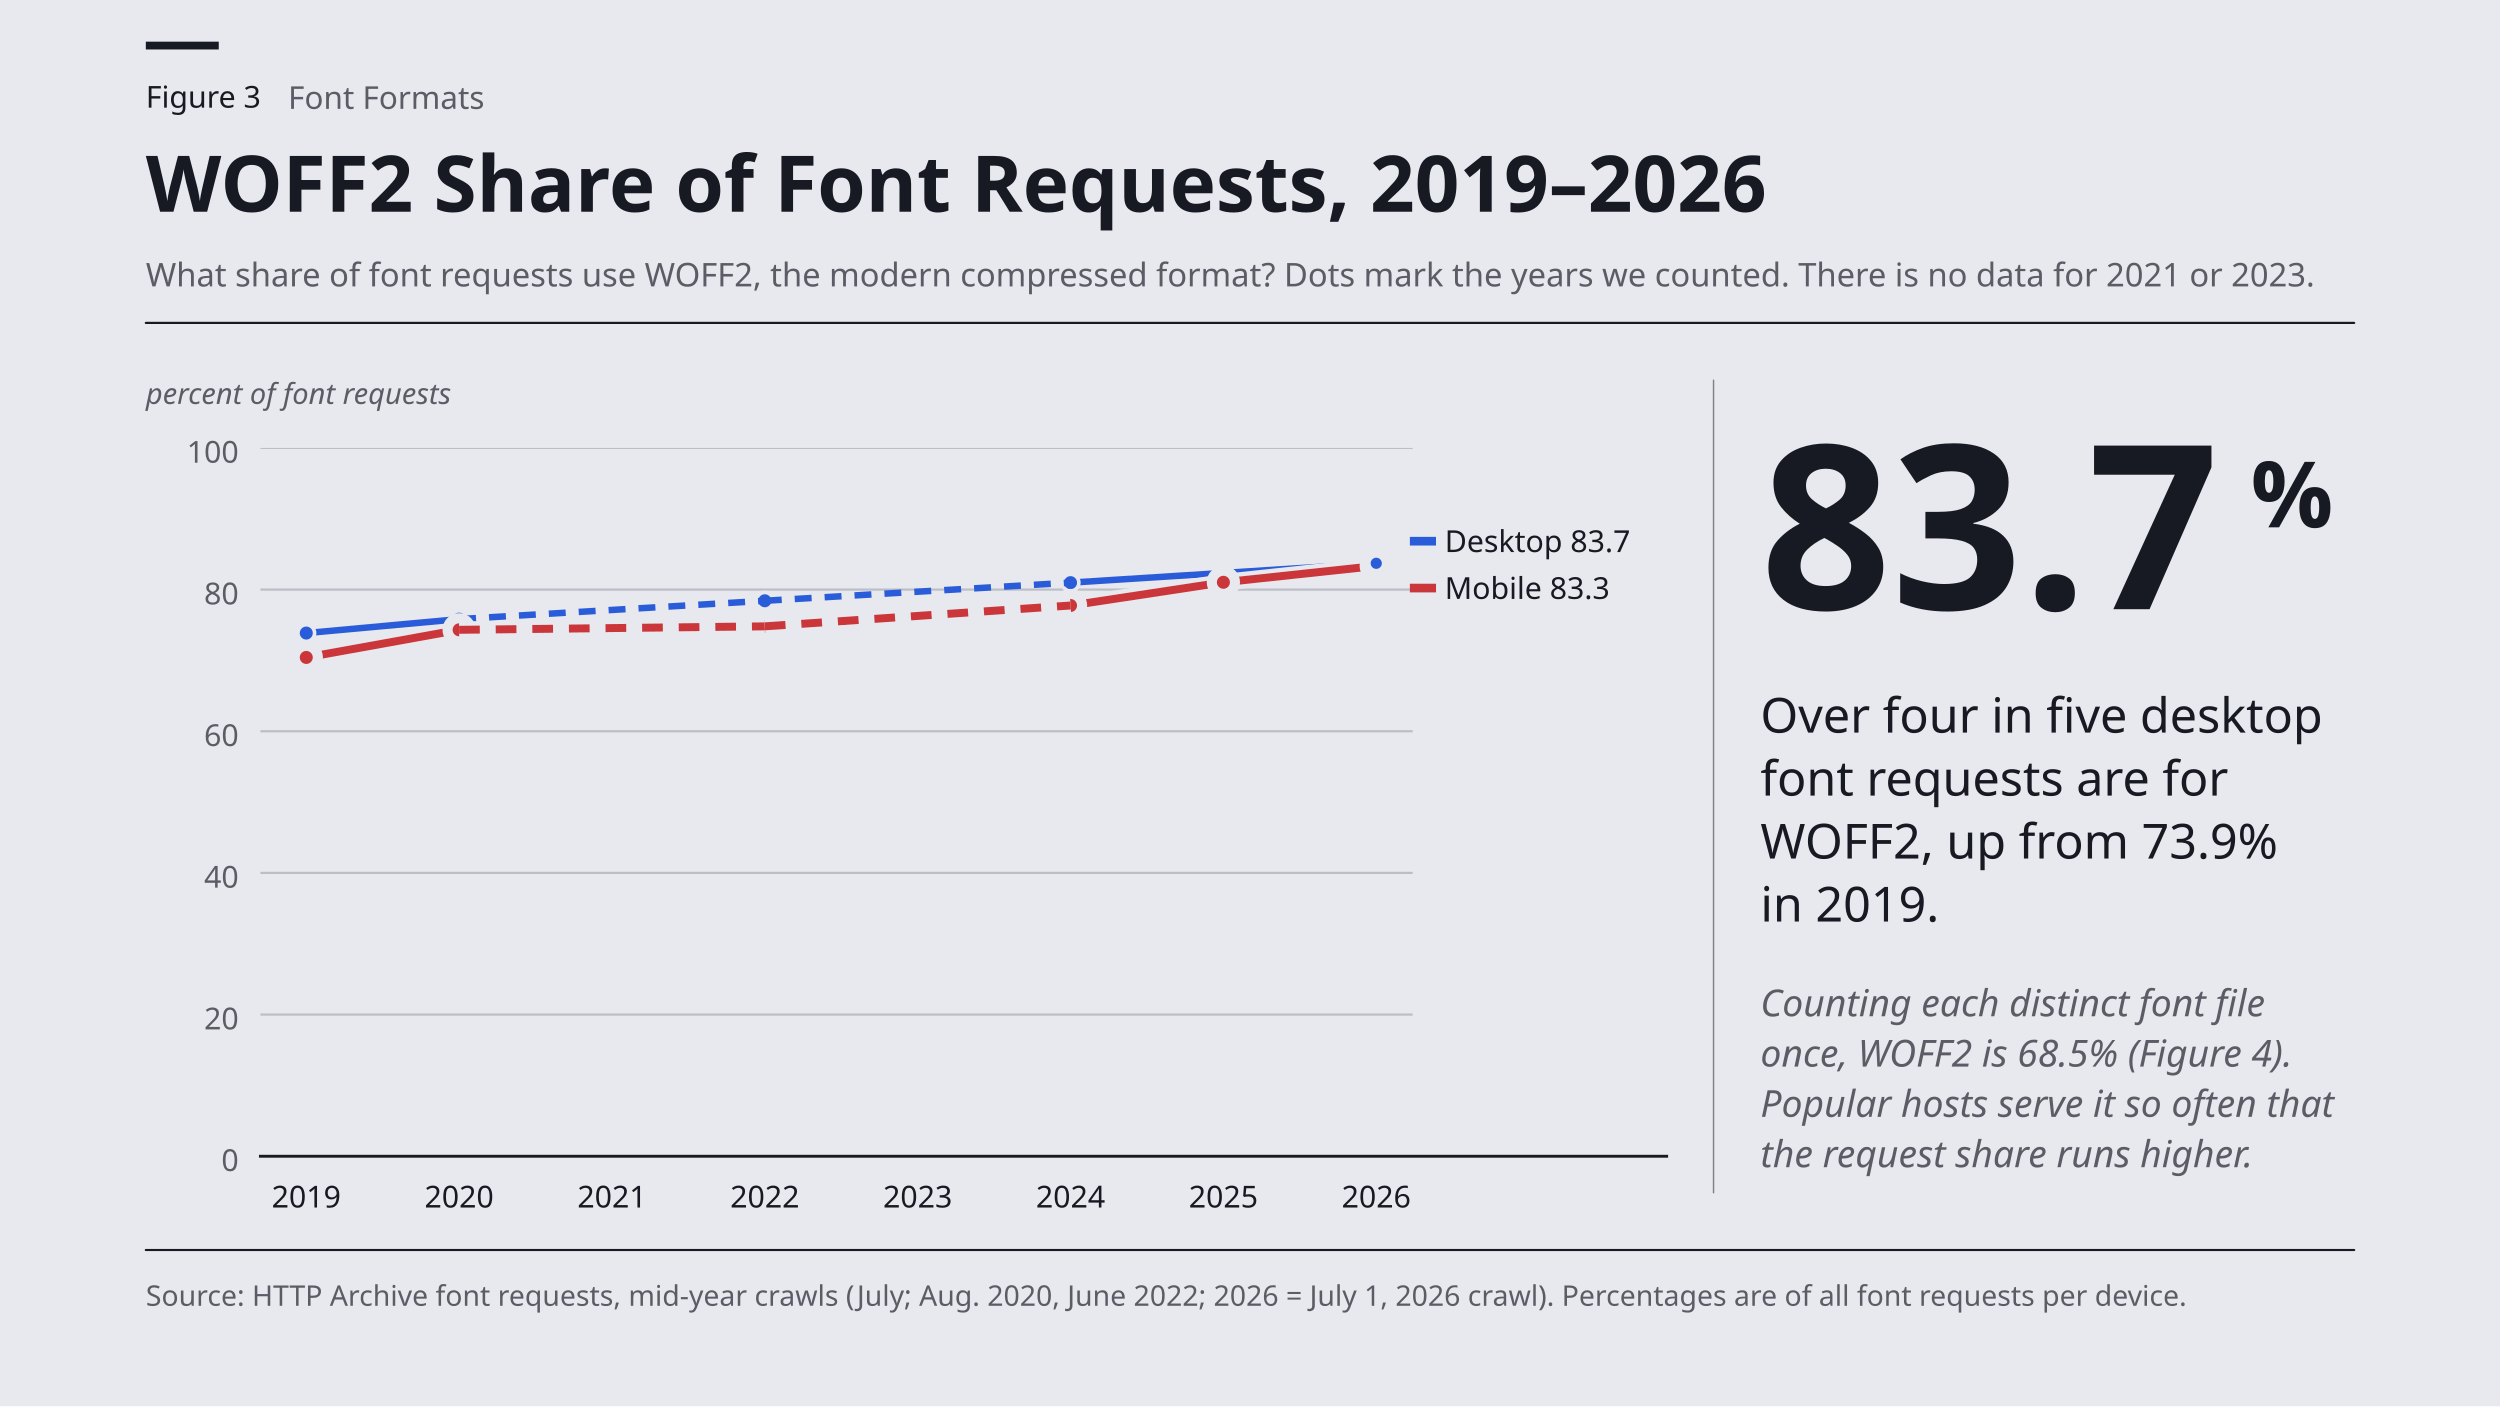
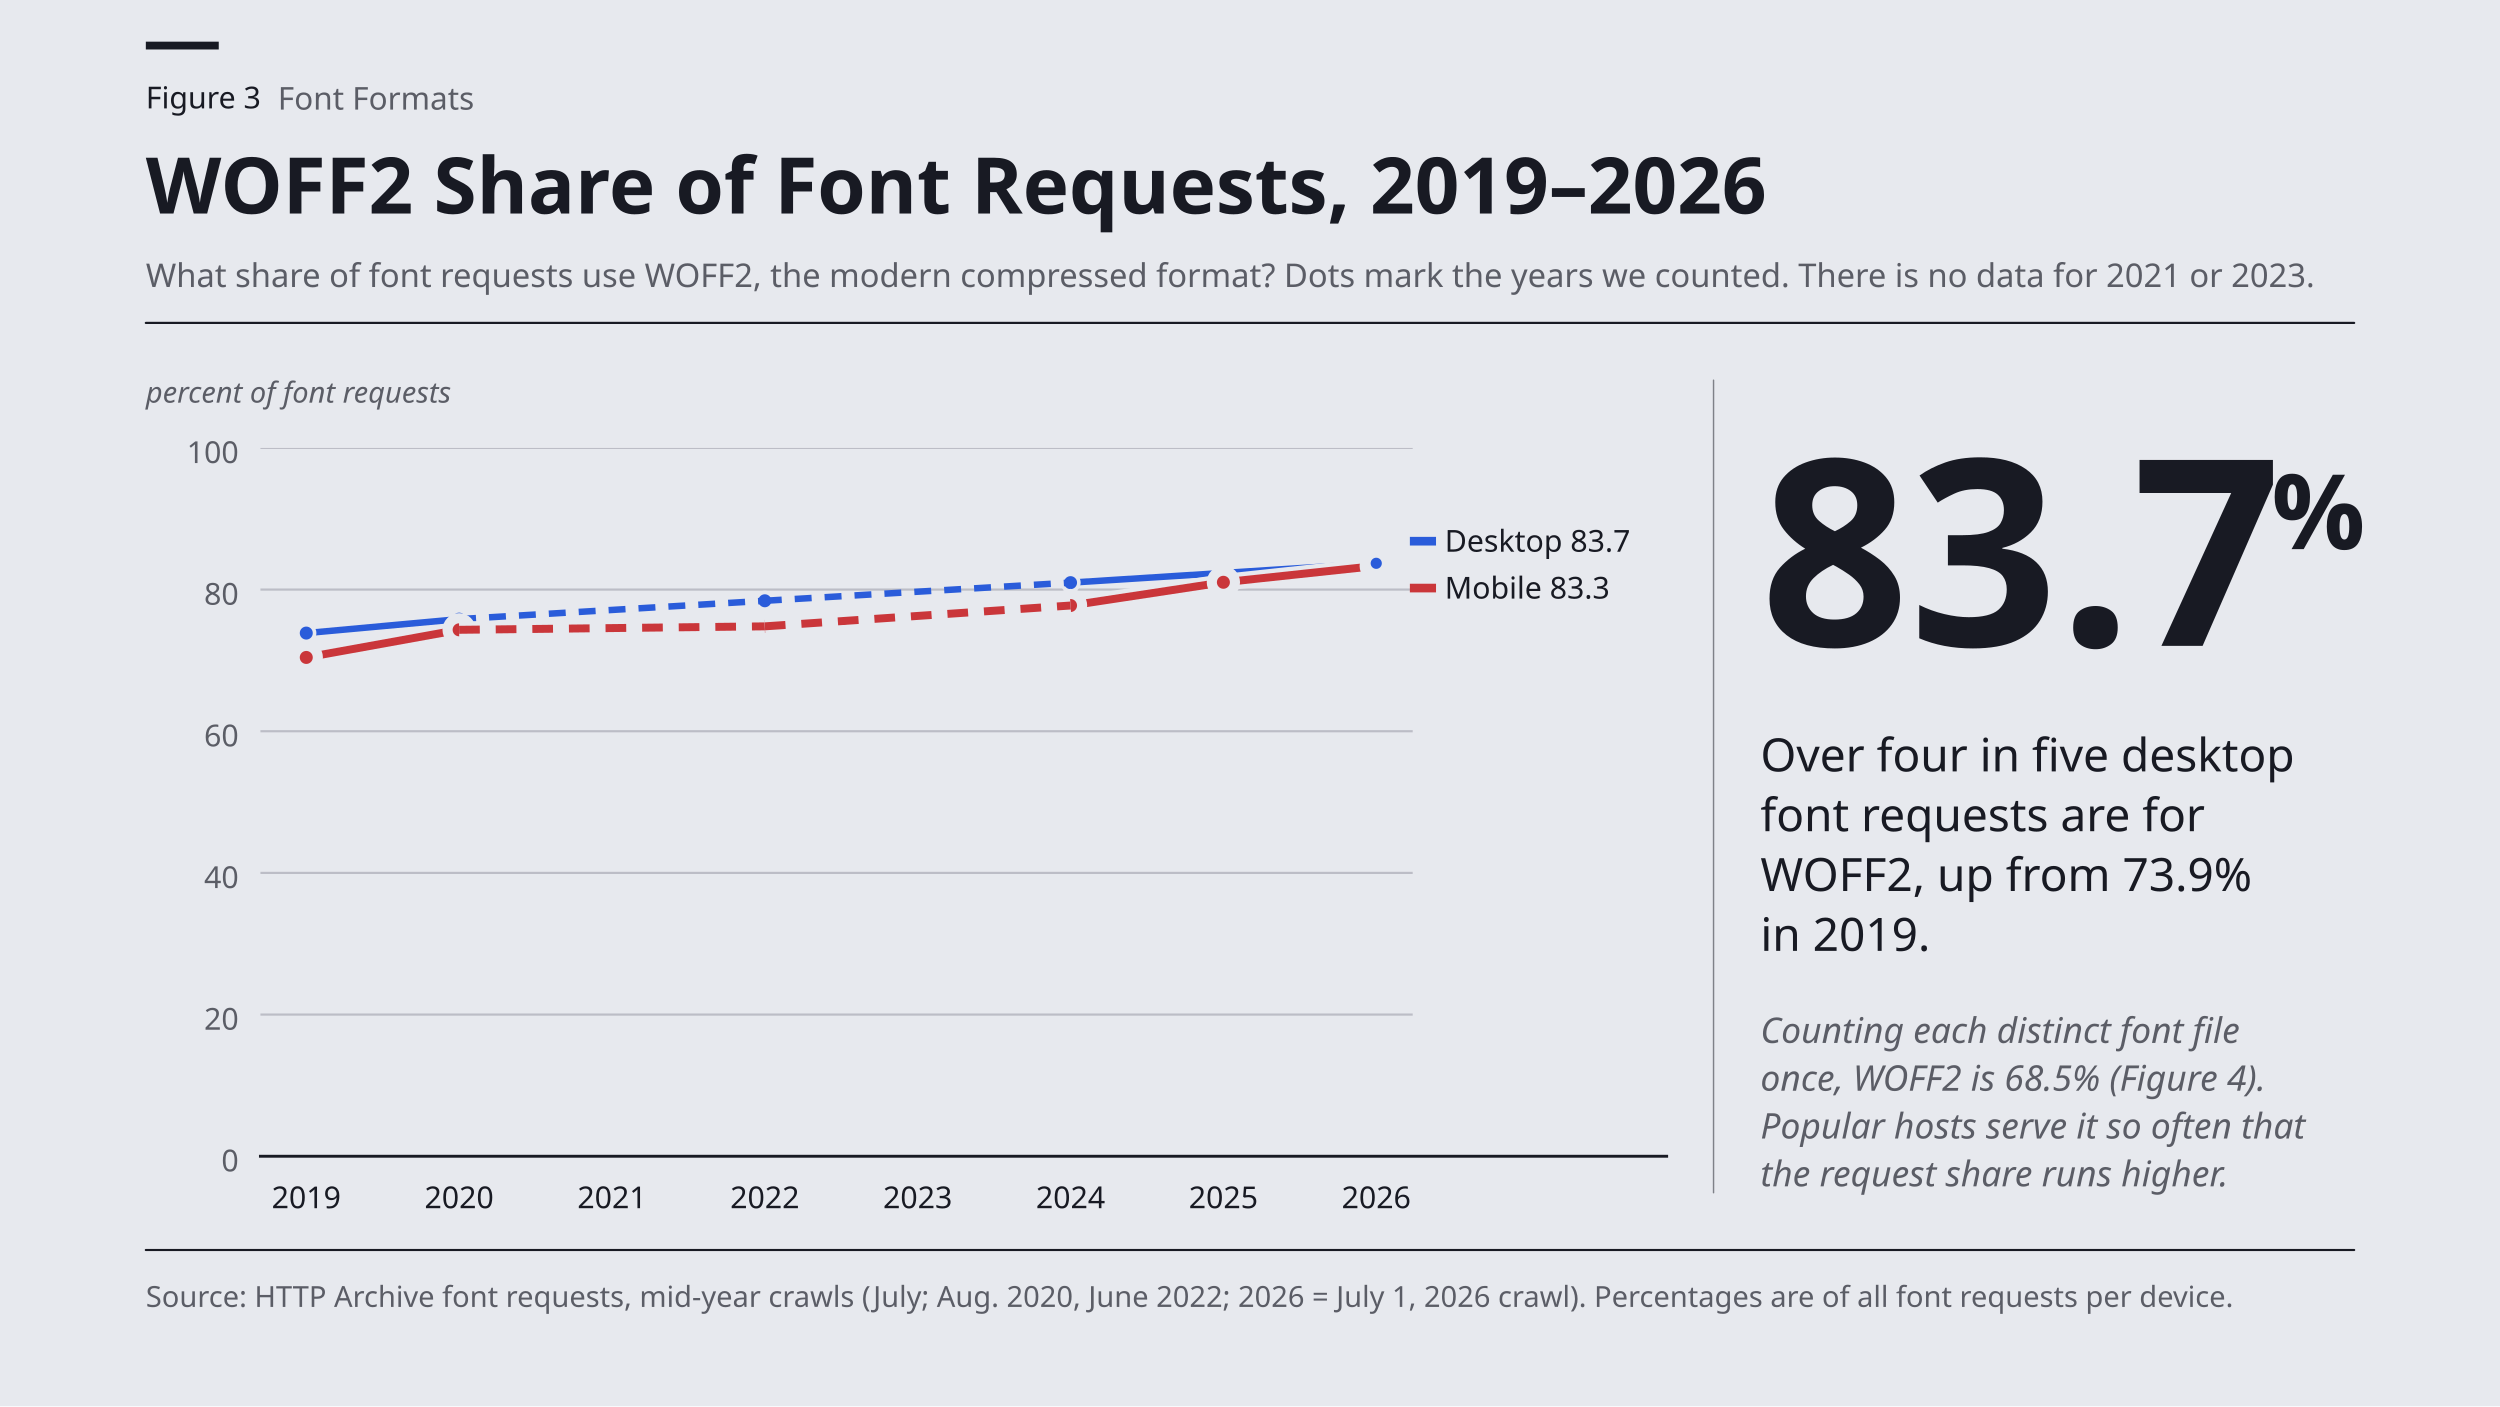
<svg xmlns="http://www.w3.org/2000/svg" xmlns:xlink="http://www.w3.org/1999/xlink" width="691.2pt" height="388.8pt" viewBox="0 0 691.2 388.8" version="1.1" data-denominator="requests">
  <defs>
    <style type="text/css">*{stroke-linejoin: round; stroke-linecap: butt}</style>
  </defs>
  <g id="figure_1">
    <g id="patch_1">
      <path d="M 0 388.8  L 691.2 388.8  L 691.2 0  L 0 0  z " style="fill: #e7e9ee" />
    </g>
    <g id="axes_1">
      <g id="patch_2">
        <path d="M 72 319.68  L 460.8 319.68  L 460.8 123.84  L 72 123.84  z " style="fill: #e7e9ee" />
      </g>
      <g id="LineCollection_1">
-         <path d="M 72 319.68  L 390.584 319.68  " clip-path="url(#p65bcbecdce)" style="fill: none; stroke: #bcbdc6; stroke-width: 0.6" />
+         <path d="M 72 319.68  L 390.584 319.68  " clip-path="url(#pa82cbc6a4c)" style="fill: none; stroke: #bcbdc6; stroke-width: 0.6" />
      </g>
      <g id="LineCollection_2">
-         <path d="M 72 280.512  L 390.584 280.512  " clip-path="url(#p65bcbecdce)" style="fill: none; stroke: #bcbdc6; stroke-width: 0.6" />
+         <path d="M 72 280.512  L 390.584 280.512  " clip-path="url(#pa82cbc6a4c)" style="fill: none; stroke: #bcbdc6; stroke-width: 0.6" />
      </g>
      <g id="LineCollection_3">
-         <path d="M 72 241.344  L 390.584 241.344  " clip-path="url(#p65bcbecdce)" style="fill: none; stroke: #bcbdc6; stroke-width: 0.6" />
+         <path d="M 72 241.344  L 390.584 241.344  " clip-path="url(#pa82cbc6a4c)" style="fill: none; stroke: #bcbdc6; stroke-width: 0.6" />
      </g>
      <g id="LineCollection_4">
-         <path d="M 72 202.176  L 390.584 202.176  " clip-path="url(#p65bcbecdce)" style="fill: none; stroke: #bcbdc6; stroke-width: 0.6" />
+         <path d="M 72 202.176  L 390.584 202.176  " clip-path="url(#pa82cbc6a4c)" style="fill: none; stroke: #bcbdc6; stroke-width: 0.6" />
      </g>
      <g id="LineCollection_5">
-         <path d="M 72 163.008  L 390.584 163.008  " clip-path="url(#p65bcbecdce)" style="fill: none; stroke: #bcbdc6; stroke-width: 0.6" />
+         <path d="M 72 163.008  L 390.584 163.008  " clip-path="url(#pa82cbc6a4c)" style="fill: none; stroke: #bcbdc6; stroke-width: 0.6" />
      </g>
      <g id="LineCollection_6">
-         <path d="M 72 123.84  L 390.584 123.84  " clip-path="url(#p65bcbecdce)" style="fill: none; stroke: #bcbdc6; stroke-width: 0.6" />
+         <path d="M 72 123.84  L 390.584 123.84  " clip-path="url(#pa82cbc6a4c)" style="fill: none; stroke: #bcbdc6; stroke-width: 0.6" />
      </g>
      <g id="matplotlib.axis_1">
        <g id="xtick_1">
          <g id="line2d_1" />
          <g id="text_1">
-             <text style="font-size: 8.37px; font-family: 'Schibsted Grotesk'; text-anchor: middle; fill: #181a23" x="84.678" y="333.854" transform="rotate(-0 84.67826 333.8538)">2019</text>
+             <text style="font-size: 8.37px; font-family: 'Hanken Grotesk'; text-anchor: middle; fill: #181a23" x="84.678" y="334.05" transform="rotate(-0 84.67826 334.05)">2019</text>
          </g>
        </g>
        <g id="xtick_2">
          <g id="line2d_2" />
          <g id="text_2">
-             <text style="font-size: 8.37px; font-family: 'Schibsted Grotesk'; text-anchor: middle; fill: #181a23" x="126.939" y="333.854" transform="rotate(-0 126.9391 333.8538)">2020</text>
+             <text style="font-size: 8.37px; font-family: 'Hanken Grotesk'; text-anchor: middle; fill: #181a23" x="126.939" y="334.05" transform="rotate(-0 126.9391 334.05)">2020</text>
          </g>
        </g>
        <g id="xtick_3">
          <g id="line2d_3" />
          <g id="text_3">
-             <text style="font-size: 8.37px; font-family: 'Schibsted Grotesk'; text-anchor: middle; fill: #181a23" x="169.2" y="333.854" transform="rotate(-0 169.2 333.8538)">2021</text>
+             <text style="font-size: 8.37px; font-family: 'Hanken Grotesk'; text-anchor: middle; fill: #181a23" x="169.2" y="334.05" transform="rotate(-0 169.2 334.05)">2021</text>
          </g>
        </g>
        <g id="xtick_4">
          <g id="line2d_4" />
          <g id="text_4">
-             <text style="font-size: 8.37px; font-family: 'Schibsted Grotesk'; text-anchor: middle; fill: #181a23" x="211.461" y="333.854" transform="rotate(-0 211.4609 333.8538)">2022</text>
+             <text style="font-size: 8.37px; font-family: 'Hanken Grotesk'; text-anchor: middle; fill: #181a23" x="211.461" y="334.05" transform="rotate(-0 211.4609 334.05)">2022</text>
          </g>
        </g>
        <g id="xtick_5">
          <g id="line2d_5" />
          <g id="text_5">
-             <text style="font-size: 8.37px; font-family: 'Schibsted Grotesk'; text-anchor: middle; fill: #181a23" x="253.722" y="333.854" transform="rotate(-0 253.7217 333.8538)">2023</text>
+             <text style="font-size: 8.37px; font-family: 'Hanken Grotesk'; text-anchor: middle; fill: #181a23" x="253.722" y="334.05" transform="rotate(-0 253.7217 334.05)">2023</text>
          </g>
        </g>
        <g id="xtick_6">
          <g id="line2d_6" />
          <g id="text_6">
-             <text style="font-size: 8.37px; font-family: 'Schibsted Grotesk'; text-anchor: middle; fill: #181a23" x="295.983" y="333.854" transform="rotate(-0 295.9826 333.8538)">2024</text>
+             <text style="font-size: 8.37px; font-family: 'Hanken Grotesk'; text-anchor: middle; fill: #181a23" x="295.983" y="334.05" transform="rotate(-0 295.9826 334.05)">2024</text>
          </g>
        </g>
        <g id="xtick_7">
          <g id="line2d_7" />
          <g id="text_7">
-             <text style="font-size: 8.37px; font-family: 'Schibsted Grotesk'; text-anchor: middle; fill: #181a23" x="338.243" y="333.854" transform="rotate(-0 338.2435 333.8538)">2025</text>
+             <text style="font-size: 8.37px; font-family: 'Hanken Grotesk'; text-anchor: middle; fill: #181a23" x="338.243" y="334.05" transform="rotate(-0 338.2435 334.05)">2025</text>
          </g>
        </g>
        <g id="xtick_8">
          <g id="line2d_8" />
          <g id="text_8">
-             <text style="font-size: 8.37px; font-family: 'Schibsted Grotesk'; text-anchor: middle; fill: #181a23" x="380.504" y="333.854" transform="rotate(-0 380.5043 333.8538)">2026</text>
+             <text style="font-size: 8.37px; font-family: 'Hanken Grotesk'; text-anchor: middle; fill: #181a23" x="380.504" y="334.05" transform="rotate(-0 380.5043 334.05)">2026</text>
          </g>
        </g>
      </g>
      <g id="matplotlib.axis_2">
        <g id="ytick_1">
          <g id="line2d_9" />
          <g id="text_9">
-             <text style="font-size: 8.37px; font-family: 'Schibsted Grotesk'; text-anchor: end; fill: #5b5d66" x="66" y="323.767" transform="rotate(-0 66 323.7669)">0</text>
+             <text style="font-size: 8.37px; font-family: 'Hanken Grotesk'; text-anchor: end; fill: #5b5d66" x="66" y="323.865" transform="rotate(-0 66 323.865)">0</text>
          </g>
        </g>
        <g id="ytick_2">
          <g id="line2d_10" />
          <g id="text_10">
-             <text style="font-size: 8.37px; font-family: 'Schibsted Grotesk'; text-anchor: end; fill: #5b5d66" x="66" y="284.599" transform="rotate(-0 66 284.5989)">20</text>
+             <text style="font-size: 8.37px; font-family: 'Hanken Grotesk'; text-anchor: end; fill: #5b5d66" x="66" y="284.697" transform="rotate(-0 66 284.697)">20</text>
          </g>
        </g>
        <g id="ytick_3">
          <g id="line2d_11" />
          <g id="text_11">
-             <text style="font-size: 8.37px; font-family: 'Schibsted Grotesk'; text-anchor: end; fill: #5b5d66" x="66" y="245.431" transform="rotate(-0 66 245.4309)">40</text>
+             <text style="font-size: 8.37px; font-family: 'Hanken Grotesk'; text-anchor: end; fill: #5b5d66" x="66" y="245.529" transform="rotate(-0 66 245.529)">40</text>
          </g>
        </g>
        <g id="ytick_4">
          <g id="line2d_12" />
          <g id="text_12">
-             <text style="font-size: 8.37px; font-family: 'Schibsted Grotesk'; text-anchor: end; fill: #5b5d66" x="66" y="206.263" transform="rotate(-0 66 206.2629)">60</text>
+             <text style="font-size: 8.37px; font-family: 'Hanken Grotesk'; text-anchor: end; fill: #5b5d66" x="66" y="206.361" transform="rotate(-0 66 206.361)">60</text>
          </g>
        </g>
        <g id="ytick_5">
          <g id="line2d_13" />
          <g id="text_13">
-             <text style="font-size: 8.37px; font-family: 'Schibsted Grotesk'; text-anchor: end; fill: #5b5d66" x="66" y="167.095" transform="rotate(-0 66 167.0949)">80</text>
+             <text style="font-size: 8.37px; font-family: 'Hanken Grotesk'; text-anchor: end; fill: #5b5d66" x="66" y="167.193" transform="rotate(-0 66 167.193)">80</text>
          </g>
        </g>
        <g id="ytick_6">
          <g id="line2d_14" />
          <g id="text_14">
-             <text style="font-size: 8.37px; font-family: 'Schibsted Grotesk'; text-anchor: end; fill: #5b5d66" x="66" y="127.927" transform="rotate(-0 66 127.9269)">100</text>
+             <text style="font-size: 8.37px; font-family: 'Hanken Grotesk'; text-anchor: end; fill: #5b5d66" x="66" y="128.025" transform="rotate(-0 66 128.025)">100</text>
          </g>
        </g>
      </g>
      <g id="patch_3">
        <path d="M 72 319.68  L 460.8 319.68  " style="fill: none; stroke: #181a23; stroke-width: 0.8; stroke-linejoin: miter; stroke-linecap: square" />
      </g>
      <g id="line2d_15">
-         <path d="M 84.678 175.033  L 126.939 171.175  " clip-path="url(#p65bcbecdce)" style="fill: none; stroke: #2a5cda; stroke-width: 1.8; stroke-linecap: round" />
+         <path d="M 84.678 175.033  L 126.939 171.175  " clip-path="url(#pa82cbc6a4c)" style="fill: none; stroke: #2a5cda; stroke-width: 1.8; stroke-linecap: round" />
        <defs>
-           <path id="m5ae9bc2aeb" d="M 0 2.3  C 0.61 2.3 1.195 2.058 1.626 1.626  C 2.058 1.195 2.3 0.61 2.3 0  C 2.3 -0.61 2.058 -1.195 1.626 -1.626  C 1.195 -2.058 0.61 -2.3 0 -2.3  C -0.61 -2.3 -1.195 -2.058 -1.626 -1.626  C -2.058 -1.195 -2.3 -0.61 -2.3 0  C -2.3 0.61 -2.058 1.195 -1.626 1.626  C -1.195 2.058 -0.61 2.3 0 2.3  z " style="stroke: #e7e9ee" />
+           <path id="mc2238ecdfd" d="M 0 2.3  C 0.61 2.3 1.195 2.058 1.626 1.626  C 2.058 1.195 2.3 0.61 2.3 0  C 2.3 -0.61 2.058 -1.195 1.626 -1.626  C 1.195 -2.058 0.61 -2.3 0 -2.3  C -0.61 -2.3 -1.195 -2.058 -1.626 -1.626  C -2.058 -1.195 -2.3 -0.61 -2.3 0  C -2.3 0.61 -2.058 1.195 -1.626 1.626  C -1.195 2.058 -0.61 2.3 0 2.3  z " style="stroke: #e7e9ee" />
        </defs>
-         <g clip-path="url(#p65bcbecdce)">
-           <use xlink:href="#m5ae9bc2aeb" x="84.678" y="175.033" style="fill: #2a5cda; stroke: #e7e9ee" />
-           <use xlink:href="#m5ae9bc2aeb" x="126.939" y="171.175" style="fill: #2a5cda; stroke: #e7e9ee" />
+         <g clip-path="url(#pa82cbc6a4c)">
+           <use xlink:href="#mc2238ecdfd" x="84.678" y="175.033" style="fill: #2a5cda; stroke: #e7e9ee" />
+           <use xlink:href="#mc2238ecdfd" x="126.939" y="171.175" style="fill: #2a5cda; stroke: #e7e9ee" />
        </g>
      </g>
      <g id="line2d_16">
-         <path d="M 211.461 166.102  " clip-path="url(#p65bcbecdce)" style="fill: none; stroke: #2a5cda; stroke-width: 1.8; stroke-linecap: round" />
-         <g clip-path="url(#p65bcbecdce)">
-           <use xlink:href="#m5ae9bc2aeb" x="211.461" y="166.102" style="fill: #2a5cda; stroke: #e7e9ee" />
+         <path d="M 211.461 166.102  " clip-path="url(#pa82cbc6a4c)" style="fill: none; stroke: #2a5cda; stroke-width: 1.8; stroke-linecap: round" />
+         <g clip-path="url(#pa82cbc6a4c)">
+           <use xlink:href="#mc2238ecdfd" x="211.461" y="166.102" style="fill: #2a5cda; stroke: #e7e9ee" />
        </g>
      </g>
      <g id="line2d_17">
-         <path d="M 295.983 161.089  L 338.243 158.406  L 380.504 155.742  " clip-path="url(#p65bcbecdce)" style="fill: none; stroke: #2a5cda; stroke-width: 1.8; stroke-linecap: round" />
-         <g clip-path="url(#p65bcbecdce)">
-           <use xlink:href="#m5ae9bc2aeb" x="295.983" y="161.089" style="fill: #2a5cda; stroke: #e7e9ee" />
-           <use xlink:href="#m5ae9bc2aeb" x="338.243" y="158.406" style="fill: #2a5cda; stroke: #e7e9ee" />
-           <use xlink:href="#m5ae9bc2aeb" x="380.504" y="155.742" style="fill: #2a5cda; stroke: #e7e9ee" />
+         <path d="M 295.983 161.089  L 338.243 158.406  L 380.504 155.742  " clip-path="url(#pa82cbc6a4c)" style="fill: none; stroke: #2a5cda; stroke-width: 1.8; stroke-linecap: round" />
+         <g clip-path="url(#pa82cbc6a4c)">
+           <use xlink:href="#mc2238ecdfd" x="295.983" y="161.089" style="fill: #2a5cda; stroke: #e7e9ee" />
+           <use xlink:href="#mc2238ecdfd" x="338.243" y="158.406" style="fill: #2a5cda; stroke: #e7e9ee" />
+           <use xlink:href="#mc2238ecdfd" x="380.504" y="155.742" style="fill: #2a5cda; stroke: #e7e9ee" />
        </g>
      </g>
      <g id="line2d_18">
-         <path d="M 126.939 171.175  L 211.461 166.102  " clip-path="url(#p65bcbecdce)" style="fill: none; stroke-dasharray: 4.68,3.6; stroke-dashoffset: 0; stroke: #2a5cda; stroke-width: 1.8" />
+         <path d="M 126.939 171.175  L 211.461 166.102  " clip-path="url(#pa82cbc6a4c)" style="fill: none; stroke-dasharray: 4.68,3.6; stroke-dashoffset: 0; stroke: #2a5cda; stroke-width: 1.8" />
      </g>
      <g id="line2d_19">
-         <path d="M 211.461 166.102  L 295.983 161.089  " clip-path="url(#p65bcbecdce)" style="fill: none; stroke-dasharray: 4.68,3.6; stroke-dashoffset: 0; stroke: #2a5cda; stroke-width: 1.8" />
+         <path d="M 211.461 166.102  L 295.983 161.089  " clip-path="url(#pa82cbc6a4c)" style="fill: none; stroke-dasharray: 4.68,3.6; stroke-dashoffset: 0; stroke: #2a5cda; stroke-width: 1.8" />
      </g>
      <g id="text_15">
        <g id="patch_4">
-           <path d="M 398.439 155.795  L 450.889 155.795  L 450.889 143.454  L 398.439 143.454  z " style="fill: #e7e9ee" />
-         </g>
-         <text style="font-size: 8.37px; font-family: 'Schibsted Grotesk'; text-anchor: start; fill: #181a23" x="399.443" y="152.633" transform="rotate(-0 399.4435 152.6326)">Desktop 83.7</text>
+           <path d="M 398.439 156.082  L 449.865 156.082  L 449.865 143.167  L 398.439 143.167  z " style="fill: #e7e9ee" />
+         </g>
+         <text style="font-size: 8.37px; font-family: 'Hanken Grotesk'; text-anchor: start; fill: #181a23" x="399.443" y="152.542" transform="rotate(-0 399.4435 152.5416)">Desktop 83.7</text>
      </g>
      <g id="text_16">
        <g id="patch_5">
-           <path d="M 398.439 168.755  L 445.537 168.755  L 445.537 156.414  L 398.439 156.414  z " style="fill: #e7e9ee" />
-         </g>
-         <text style="font-size: 8.37px; font-family: 'Schibsted Grotesk'; text-anchor: start; fill: #181a23" x="399.443" y="165.593" transform="rotate(-0 399.4435 165.5926)">Mobile 83.3</text>
+           <path d="M 398.439 169.042  L 444.09 169.042  L 444.09 156.127  L 398.439 156.127  z " style="fill: #e7e9ee" />
+         </g>
+         <text style="font-size: 8.37px; font-family: 'Hanken Grotesk'; text-anchor: start; fill: #181a23" x="399.443" y="165.502" transform="rotate(-0 399.4435 165.5016)">Mobile 83.3</text>
      </g>
      <g id="line2d_20">
-         <path d="M 84.678 181.769  L 126.939 174.132  " clip-path="url(#p65bcbecdce)" style="fill: none; stroke: #e7e9ee; stroke-width: 4.6; stroke-linecap: round" />
-         <path d="M 84.678 181.769  L 126.939 174.132  " clip-path="url(#p65bcbecdce)" style="fill: none; stroke: #ca363a; stroke-width: 2.2; stroke-linecap: round" />
-         <path d="M 84.678 184.069  C 85.288 184.069 85.873 183.827 86.305 183.396  C 86.736 182.965 86.978 182.379 86.978 181.769  C 86.978 181.16 86.736 180.574 86.305 180.143  C 85.873 179.712 85.288 179.469 84.678 179.469  C 84.068 179.469 83.483 179.712 83.052 180.143  C 82.621 180.574 82.378 181.16 82.378 181.769  C 82.378 182.379 82.621 182.965 83.052 183.396  C 83.483 183.827 84.068 184.069 84.678 184.069  z " clip-path="url(#p65bcbecdce)" style="fill: #ca363a; stroke: #e7e9ee; stroke-width: 4.6" />
-         <path d="M 126.939 176.432  C 127.549 176.432 128.134 176.189 128.565 175.758  C 128.997 175.327 129.239 174.742 129.239 174.132  C 129.239 173.522 128.997 172.937 128.565 172.505  C 128.134 172.074 127.549 171.832 126.939 171.832  C 126.329 171.832 125.744 172.074 125.313 172.505  C 124.881 172.937 124.639 173.522 124.639 174.132  C 124.639 174.742 124.881 175.327 125.313 175.758  C 125.744 176.189 126.329 176.432 126.939 176.432  z " clip-path="url(#p65bcbecdce)" style="fill: #ca363a; stroke: #e7e9ee; stroke-width: 4.6" />
-         <path d="M 84.678 184.069  C 85.288 184.069 85.873 183.827 86.305 183.396  C 86.736 182.965 86.978 182.379 86.978 181.769  C 86.978 181.16 86.736 180.574 86.305 180.143  C 85.873 179.712 85.288 179.469 84.678 179.469  C 84.068 179.469 83.483 179.712 83.052 180.143  C 82.621 180.574 82.378 181.16 82.378 181.769  C 82.378 182.379 82.621 182.965 83.052 183.396  C 83.483 183.827 84.068 184.069 84.678 184.069  z " clip-path="url(#p65bcbecdce)" style="fill: #ca363a; stroke: #e7e9ee" />
-         <path d="M 126.939 176.432  C 127.549 176.432 128.134 176.189 128.565 175.758  C 128.997 175.327 129.239 174.742 129.239 174.132  C 129.239 173.522 128.997 172.937 128.565 172.505  C 128.134 172.074 127.549 171.832 126.939 171.832  C 126.329 171.832 125.744 172.074 125.313 172.505  C 124.881 172.937 124.639 173.522 124.639 174.132  C 124.639 174.742 124.881 175.327 125.313 175.758  C 125.744 176.189 126.329 176.432 126.939 176.432  z " clip-path="url(#p65bcbecdce)" style="fill: #ca363a; stroke: #e7e9ee" />
+         <path d="M 84.678 181.769  L 126.939 174.132  " clip-path="url(#pa82cbc6a4c)" style="fill: none; stroke: #e7e9ee; stroke-width: 4.6; stroke-linecap: round" />
+         <path d="M 84.678 181.769  L 126.939 174.132  " clip-path="url(#pa82cbc6a4c)" style="fill: none; stroke: #ca363a; stroke-width: 2.2; stroke-linecap: round" />
+         <path d="M 84.678 184.069  C 85.288 184.069 85.873 183.827 86.305 183.396  C 86.736 182.965 86.978 182.379 86.978 181.769  C 86.978 181.16 86.736 180.574 86.305 180.143  C 85.873 179.712 85.288 179.469 84.678 179.469  C 84.068 179.469 83.483 179.712 83.052 180.143  C 82.621 180.574 82.378 181.16 82.378 181.769  C 82.378 182.379 82.621 182.965 83.052 183.396  C 83.483 183.827 84.068 184.069 84.678 184.069  z " clip-path="url(#pa82cbc6a4c)" style="fill: #ca363a; stroke: #e7e9ee; stroke-width: 4.6" />
+         <path d="M 126.939 176.432  C 127.549 176.432 128.134 176.189 128.565 175.758  C 128.997 175.327 129.239 174.742 129.239 174.132  C 129.239 173.522 128.997 172.937 128.565 172.505  C 128.134 172.074 127.549 171.832 126.939 171.832  C 126.329 171.832 125.744 172.074 125.313 172.505  C 124.881 172.937 124.639 173.522 124.639 174.132  C 124.639 174.742 124.881 175.327 125.313 175.758  C 125.744 176.189 126.329 176.432 126.939 176.432  z " clip-path="url(#pa82cbc6a4c)" style="fill: #ca363a; stroke: #e7e9ee; stroke-width: 4.6" />
+         <path d="M 84.678 184.069  C 85.288 184.069 85.873 183.827 86.305 183.396  C 86.736 182.965 86.978 182.379 86.978 181.769  C 86.978 181.16 86.736 180.574 86.305 180.143  C 85.873 179.712 85.288 179.469 84.678 179.469  C 84.068 179.469 83.483 179.712 83.052 180.143  C 82.621 180.574 82.378 181.16 82.378 181.769  C 82.378 182.379 82.621 182.965 83.052 183.396  C 83.483 183.827 84.068 184.069 84.678 184.069  z " clip-path="url(#pa82cbc6a4c)" style="fill: #ca363a; stroke: #e7e9ee" />
+         <path d="M 126.939 176.432  C 127.549 176.432 128.134 176.189 128.565 175.758  C 128.997 175.327 129.239 174.742 129.239 174.132  C 129.239 173.522 128.997 172.937 128.565 172.505  C 128.134 172.074 127.549 171.832 126.939 171.832  C 126.329 171.832 125.744 172.074 125.313 172.505  C 124.881 172.937 124.639 173.522 124.639 174.132  C 124.639 174.742 124.881 175.327 125.313 175.758  C 125.744 176.189 126.329 176.432 126.939 176.432  z " clip-path="url(#pa82cbc6a4c)" style="fill: #ca363a; stroke: #e7e9ee" />
      </g>
      <g id="line2d_21">
-         <path d="M 211.461 173.172  " clip-path="url(#p65bcbecdce)" style="fill: none; stroke: #e7e9ee; stroke-width: 4.6; stroke-linecap: round" />
-         <path d="M 211.461 173.172  " clip-path="url(#p65bcbecdce)" style="fill: none; stroke: #ca363a; stroke-width: 2.2; stroke-linecap: round" />
-         <path d="M 211.461 175.472  C 212.071 175.472 212.656 175.23 213.087 174.798  C 213.519 174.367 213.761 173.782 213.761 173.172  C 213.761 172.562 213.519 171.977 213.087 171.546  C 212.656 171.114 212.071 170.872 211.461 170.872  C 210.851 170.872 210.266 171.114 209.835 171.546  C 209.403 171.977 209.161 172.562 209.161 173.172  C 209.161 173.782 209.403 174.367 209.835 174.798  C 210.266 175.23 210.851 175.472 211.461 175.472  z " clip-path="url(#p65bcbecdce)" style="fill: #ca363a; stroke: #e7e9ee; stroke-width: 4.6" />
-         <path d="M 211.461 175.472  C 212.071 175.472 212.656 175.23 213.087 174.798  C 213.519 174.367 213.761 173.782 213.761 173.172  C 213.761 172.562 213.519 171.977 213.087 171.546  C 212.656 171.114 212.071 170.872 211.461 170.872  C 210.851 170.872 210.266 171.114 209.835 171.546  C 209.403 171.977 209.161 172.562 209.161 173.172  C 209.161 173.782 209.403 174.367 209.835 174.798  C 210.266 175.23 210.851 175.472 211.461 175.472  z " clip-path="url(#p65bcbecdce)" style="fill: #ca363a; stroke: #e7e9ee" />
+         <path d="M 211.461 173.172  " clip-path="url(#pa82cbc6a4c)" style="fill: none; stroke: #e7e9ee; stroke-width: 4.6; stroke-linecap: round" />
+         <path d="M 211.461 173.172  " clip-path="url(#pa82cbc6a4c)" style="fill: none; stroke: #ca363a; stroke-width: 2.2; stroke-linecap: round" />
+         <path d="M 211.461 175.472  C 212.071 175.472 212.656 175.23 213.087 174.798  C 213.519 174.367 213.761 173.782 213.761 173.172  C 213.761 172.562 213.519 171.977 213.087 171.546  C 212.656 171.114 212.071 170.872 211.461 170.872  C 210.851 170.872 210.266 171.114 209.835 171.546  C 209.403 171.977 209.161 172.562 209.161 173.172  C 209.161 173.782 209.403 174.367 209.835 174.798  C 210.266 175.23 210.851 175.472 211.461 175.472  z " clip-path="url(#pa82cbc6a4c)" style="fill: #ca363a; stroke: #e7e9ee; stroke-width: 4.6" />
+         <path d="M 211.461 175.472  C 212.071 175.472 212.656 175.23 213.087 174.798  C 213.519 174.367 213.761 173.782 213.761 173.172  C 213.761 172.562 213.519 171.977 213.087 171.546  C 212.656 171.114 212.071 170.872 211.461 170.872  C 210.851 170.872 210.266 171.114 209.835 171.546  C 209.403 171.977 209.161 172.562 209.161 173.172  C 209.161 173.782 209.403 174.367 209.835 174.798  C 210.266 175.23 210.851 175.472 211.461 175.472  z " clip-path="url(#pa82cbc6a4c)" style="fill: #ca363a; stroke: #e7e9ee" />
      </g>
      <g id="line2d_22">
-         <path d="M 295.983 167.414  L 338.243 160.991  L 380.504 156.467  " clip-path="url(#p65bcbecdce)" style="fill: none; stroke: #e7e9ee; stroke-width: 4.6; stroke-linecap: round" />
-         <path d="M 295.983 167.414  L 338.243 160.991  L 380.504 156.467  " clip-path="url(#p65bcbecdce)" style="fill: none; stroke: #ca363a; stroke-width: 2.2; stroke-linecap: round" />
-         <path d="M 295.983 169.714  C 296.593 169.714 297.178 169.472 297.609 169.041  C 298.04 168.609 298.283 168.024 298.283 167.414  C 298.283 166.804 298.04 166.219 297.609 165.788  C 297.178 165.357 296.593 165.114 295.983 165.114  C 295.373 165.114 294.788 165.357 294.356 165.788  C 293.925 166.219 293.683 166.804 293.683 167.414  C 293.683 168.024 293.925 168.609 294.356 169.041  C 294.788 169.472 295.373 169.714 295.983 169.714  z " clip-path="url(#p65bcbecdce)" style="fill: #ca363a; stroke: #e7e9ee; stroke-width: 4.6" />
-         <path d="M 338.243 163.291  C 338.853 163.291 339.439 163.049 339.87 162.617  C 340.301 162.186 340.543 161.601 340.543 160.991  C 340.543 160.381 340.301 159.796 339.87 159.365  C 339.439 158.933 338.853 158.691 338.243 158.691  C 337.634 158.691 337.048 158.933 336.617 159.365  C 336.186 159.796 335.943 160.381 335.943 160.991  C 335.943 161.601 336.186 162.186 336.617 162.617  C 337.048 163.049 337.634 163.291 338.243 163.291  z " clip-path="url(#p65bcbecdce)" style="fill: #ca363a; stroke: #e7e9ee; stroke-width: 4.6" />
-         <path d="M 380.504 158.767  C 381.114 158.767 381.699 158.525 382.131 158.093  C 382.562 157.662 382.804 157.077 382.804 156.467  C 382.804 155.857 382.562 155.272 382.131 154.841  C 381.699 154.409 381.114 154.167 380.504 154.167  C 379.894 154.167 379.309 154.409 378.878 154.841  C 378.447 155.272 378.204 155.857 378.204 156.467  C 378.204 157.077 378.447 157.662 378.878 158.093  C 379.309 158.525 379.894 158.767 380.504 158.767  z " clip-path="url(#p65bcbecdce)" style="fill: #ca363a; stroke: #e7e9ee; stroke-width: 4.6" />
-         <path d="M 295.983 169.714  C 296.593 169.714 297.178 169.472 297.609 169.041  C 298.04 168.609 298.283 168.024 298.283 167.414  C 298.283 166.804 298.04 166.219 297.609 165.788  C 297.178 165.357 296.593 165.114 295.983 165.114  C 295.373 165.114 294.788 165.357 294.356 165.788  C 293.925 166.219 293.683 166.804 293.683 167.414  C 293.683 168.024 293.925 168.609 294.356 169.041  C 294.788 169.472 295.373 169.714 295.983 169.714  z " clip-path="url(#p65bcbecdce)" style="fill: #ca363a; stroke: #e7e9ee" />
-         <path d="M 338.243 163.291  C 338.853 163.291 339.439 163.049 339.87 162.617  C 340.301 162.186 340.543 161.601 340.543 160.991  C 340.543 160.381 340.301 159.796 339.87 159.365  C 339.439 158.933 338.853 158.691 338.243 158.691  C 337.634 158.691 337.048 158.933 336.617 159.365  C 336.186 159.796 335.943 160.381 335.943 160.991  C 335.943 161.601 336.186 162.186 336.617 162.617  C 337.048 163.049 337.634 163.291 338.243 163.291  z " clip-path="url(#p65bcbecdce)" style="fill: #ca363a; stroke: #e7e9ee" />
-         <path d="M 380.504 158.767  C 381.114 158.767 381.699 158.525 382.131 158.093  C 382.562 157.662 382.804 157.077 382.804 156.467  C 382.804 155.857 382.562 155.272 382.131 154.841  C 381.699 154.409 381.114 154.167 380.504 154.167  C 379.894 154.167 379.309 154.409 378.878 154.841  C 378.447 155.272 378.204 155.857 378.204 156.467  C 378.204 157.077 378.447 157.662 378.878 158.093  C 379.309 158.525 379.894 158.767 380.504 158.767  z " clip-path="url(#p65bcbecdce)" style="fill: #ca363a; stroke: #e7e9ee" />
+         <path d="M 295.983 167.414  L 338.243 160.991  L 380.504 156.467  " clip-path="url(#pa82cbc6a4c)" style="fill: none; stroke: #e7e9ee; stroke-width: 4.6; stroke-linecap: round" />
+         <path d="M 295.983 167.414  L 338.243 160.991  L 380.504 156.467  " clip-path="url(#pa82cbc6a4c)" style="fill: none; stroke: #ca363a; stroke-width: 2.2; stroke-linecap: round" />
+         <path d="M 295.983 169.714  C 296.593 169.714 297.178 169.472 297.609 169.041  C 298.04 168.609 298.283 168.024 298.283 167.414  C 298.283 166.804 298.04 166.219 297.609 165.788  C 297.178 165.357 296.593 165.114 295.983 165.114  C 295.373 165.114 294.788 165.357 294.356 165.788  C 293.925 166.219 293.683 166.804 293.683 167.414  C 293.683 168.024 293.925 168.609 294.356 169.041  C 294.788 169.472 295.373 169.714 295.983 169.714  z " clip-path="url(#pa82cbc6a4c)" style="fill: #ca363a; stroke: #e7e9ee; stroke-width: 4.6" />
+         <path d="M 338.243 163.291  C 338.853 163.291 339.439 163.049 339.87 162.617  C 340.301 162.186 340.543 161.601 340.543 160.991  C 340.543 160.381 340.301 159.796 339.87 159.365  C 339.439 158.933 338.853 158.691 338.243 158.691  C 337.634 158.691 337.048 158.933 336.617 159.365  C 336.186 159.796 335.943 160.381 335.943 160.991  C 335.943 161.601 336.186 162.186 336.617 162.617  C 337.048 163.049 337.634 163.291 338.243 163.291  z " clip-path="url(#pa82cbc6a4c)" style="fill: #ca363a; stroke: #e7e9ee; stroke-width: 4.6" />
+         <path d="M 380.504 158.767  C 381.114 158.767 381.699 158.525 382.131 158.093  C 382.562 157.662 382.804 157.077 382.804 156.467  C 382.804 155.857 382.562 155.272 382.131 154.841  C 381.699 154.409 381.114 154.167 380.504 154.167  C 379.894 154.167 379.309 154.409 378.878 154.841  C 378.447 155.272 378.204 155.857 378.204 156.467  C 378.204 157.077 378.447 157.662 378.878 158.093  C 379.309 158.525 379.894 158.767 380.504 158.767  z " clip-path="url(#pa82cbc6a4c)" style="fill: #ca363a; stroke: #e7e9ee; stroke-width: 4.6" />
+         <path d="M 295.983 169.714  C 296.593 169.714 297.178 169.472 297.609 169.041  C 298.04 168.609 298.283 168.024 298.283 167.414  C 298.283 166.804 298.04 166.219 297.609 165.788  C 297.178 165.357 296.593 165.114 295.983 165.114  C 295.373 165.114 294.788 165.357 294.356 165.788  C 293.925 166.219 293.683 166.804 293.683 167.414  C 293.683 168.024 293.925 168.609 294.356 169.041  C 294.788 169.472 295.373 169.714 295.983 169.714  z " clip-path="url(#pa82cbc6a4c)" style="fill: #ca363a; stroke: #e7e9ee" />
+         <path d="M 338.243 163.291  C 338.853 163.291 339.439 163.049 339.87 162.617  C 340.301 162.186 340.543 161.601 340.543 160.991  C 340.543 160.381 340.301 159.796 339.87 159.365  C 339.439 158.933 338.853 158.691 338.243 158.691  C 337.634 158.691 337.048 158.933 336.617 159.365  C 336.186 159.796 335.943 160.381 335.943 160.991  C 335.943 161.601 336.186 162.186 336.617 162.617  C 337.048 163.049 337.634 163.291 338.243 163.291  z " clip-path="url(#pa82cbc6a4c)" style="fill: #ca363a; stroke: #e7e9ee" />
+         <path d="M 380.504 158.767  C 381.114 158.767 381.699 158.525 382.131 158.093  C 382.562 157.662 382.804 157.077 382.804 156.467  C 382.804 155.857 382.562 155.272 382.131 154.841  C 381.699 154.409 381.114 154.167 380.504 154.167  C 379.894 154.167 379.309 154.409 378.878 154.841  C 378.447 155.272 378.204 155.857 378.204 156.467  C 378.204 157.077 378.447 157.662 378.878 158.093  C 379.309 158.525 379.894 158.767 380.504 158.767  z " clip-path="url(#pa82cbc6a4c)" style="fill: #ca363a; stroke: #e7e9ee" />
      </g>
      <g id="line2d_23">
-         <path d="M 126.939 174.132  L 211.461 173.172  " clip-path="url(#p65bcbecdce)" style="fill: none; stroke-dasharray: 5.72,4.4; stroke-dashoffset: 0; stroke: #e7e9ee; stroke-width: 4.6" />
-         <path d="M 126.939 174.132  L 211.461 173.172  " clip-path="url(#p65bcbecdce)" style="fill: none; stroke-dasharray: 5.72,4.4; stroke-dashoffset: 0; stroke: #ca363a; stroke-width: 2.2" />
+         <path d="M 126.939 174.132  L 211.461 173.172  " clip-path="url(#pa82cbc6a4c)" style="fill: none; stroke-dasharray: 5.72,4.4; stroke-dashoffset: 0; stroke: #e7e9ee; stroke-width: 4.6" />
+         <path d="M 126.939 174.132  L 211.461 173.172  " clip-path="url(#pa82cbc6a4c)" style="fill: none; stroke-dasharray: 5.72,4.4; stroke-dashoffset: 0; stroke: #ca363a; stroke-width: 2.2" />
      </g>
      <g id="line2d_24">
-         <path d="M 211.461 173.172  L 295.983 167.414  " clip-path="url(#p65bcbecdce)" style="fill: none; stroke-dasharray: 5.72,4.4; stroke-dashoffset: 0; stroke: #e7e9ee; stroke-width: 4.6" />
-         <path d="M 211.461 173.172  L 295.983 167.414  " clip-path="url(#p65bcbecdce)" style="fill: none; stroke-dasharray: 5.72,4.4; stroke-dashoffset: 0; stroke: #ca363a; stroke-width: 2.2" />
+         <path d="M 211.461 173.172  L 295.983 167.414  " clip-path="url(#pa82cbc6a4c)" style="fill: none; stroke-dasharray: 5.72,4.4; stroke-dashoffset: 0; stroke: #e7e9ee; stroke-width: 4.6" />
+         <path d="M 211.461 173.172  L 295.983 167.414  " clip-path="url(#pa82cbc6a4c)" style="fill: none; stroke-dasharray: 5.72,4.4; stroke-dashoffset: 0; stroke: #ca363a; stroke-width: 2.2" />
      </g>
      <g id="PathCollection_1">
        <defs>
-           <path id="m06ee545d7d" d="M 0 2.55  C 0.676 2.55 1.325 2.281 1.803 1.803  C 2.281 1.325 2.55 0.676 2.55 0  C 2.55 -0.676 2.281 -1.325 1.803 -1.803  C 1.325 -2.281 0.676 -2.55 0 -2.55  C -0.676 -2.55 -1.325 -2.281 -1.803 -1.803  C -2.281 -1.325 -2.55 -0.676 -2.55 0  C -2.55 0.676 -2.281 1.325 -1.803 1.803  C -1.325 2.281 -0.676 2.55 0 2.55  z " style="stroke: #e7e9ee; stroke-width: 1.6" />
+           <path id="med0f3ba5e8" d="M 0 2.55  C 0.676 2.55 1.325 2.281 1.803 1.803  C 2.281 1.325 2.55 0.676 2.55 0  C 2.55 -0.676 2.281 -1.325 1.803 -1.803  C 1.325 -2.281 0.676 -2.55 0 -2.55  C -0.676 -2.55 -1.325 -2.281 -1.803 -1.803  C -2.281 -1.325 -2.55 -0.676 -2.55 0  C -2.55 0.676 -2.281 1.325 -1.803 1.803  C -1.325 2.281 -0.676 2.55 0 2.55  z " style="stroke: #e7e9ee; stroke-width: 1.6" />
        </defs>
-         <g clip-path="url(#p65bcbecdce)">
-           <use xlink:href="#m06ee545d7d" x="380.504" y="156.467" style="fill: #ca363a; stroke: #e7e9ee; stroke-width: 1.6" />
+         <g clip-path="url(#pa82cbc6a4c)">
+           <use xlink:href="#med0f3ba5e8" x="380.504" y="156.467" style="fill: #ca363a; stroke: #e7e9ee; stroke-width: 1.6" />
        </g>
      </g>
      <g id="PathCollection_2">
        <defs>
-           <path id="m1dd934c3ef" d="M 0 2.345  C 0.622 2.345 1.219 2.098 1.658 1.658  C 2.098 1.219 2.345 0.622 2.345 0  C 2.345 -0.622 2.098 -1.219 1.658 -1.658  C 1.219 -2.098 0.622 -2.345 0 -2.345  C -0.622 -2.345 -1.219 -2.098 -1.658 -1.658  C -2.098 -1.219 -2.345 -0.622 -2.345 0  C -2.345 0.622 -2.098 1.219 -1.658 1.658  C -1.219 2.098 -0.622 2.345 0 2.345  z " style="stroke: #e7e9ee; stroke-width: 1.6" />
+           <path id="m0ae1d0bfba" d="M 0 2.345  C 0.622 2.345 1.219 2.098 1.658 1.658  C 2.098 1.219 2.345 0.622 2.345 0  C 2.345 -0.622 2.098 -1.219 1.658 -1.658  C 1.219 -2.098 0.622 -2.345 0 -2.345  C -0.622 -2.345 -1.219 -2.098 -1.658 -1.658  C -2.098 -1.219 -2.345 -0.622 -2.345 0  C -2.345 0.622 -2.098 1.219 -1.658 1.658  C -1.219 2.098 -0.622 2.345 0 2.345  z " style="stroke: #e7e9ee; stroke-width: 1.6" />
        </defs>
-         <g clip-path="url(#p65bcbecdce)">
-           <use xlink:href="#m1dd934c3ef" x="380.504" y="155.742" style="fill: #2a5cda; stroke: #e7e9ee; stroke-width: 1.6" />
+         <g clip-path="url(#pa82cbc6a4c)">
+           <use xlink:href="#m0ae1d0bfba" x="380.504" y="155.742" style="fill: #2a5cda; stroke: #e7e9ee; stroke-width: 1.6" />
        </g>
      </g>
      <g id="line2d_25">
        <path d="M 389.802 149.625  L 397.033 149.625  " style="fill: none; stroke: #2a5cda; stroke-width: 2.4" />
      </g>
      <g id="line2d_26">
        <path d="M 389.802 162.585  L 397.033 162.585  " style="fill: none; stroke: #ca363a; stroke-width: 2.4" />
      </g>
    </g>
    <g id="patch_6">
      <path d="M 40.32 13.68  L 60.48 13.68  L 60.48 11.52  L 40.32 11.52  z " style="fill: #181a23" />
    </g>
    <g id="line2d_27">
      <path d="M 40.32 89.28  L 650.88 89.28  " style="fill: none; stroke: #181a23; stroke-width: 0.6; stroke-linecap: round" />
    </g>
    <g id="line2d_28">
      <path d="M 40.32 345.6  L 650.88 345.6  " style="fill: none; stroke: #181a23; stroke-width: 0.6; stroke-linecap: round" />
    </g>
    <g id="line2d_29">
      <path d="M 473.76 105.12  L 473.76 329.76  " style="fill: none; stroke: #181a23; stroke-opacity: 0.5; stroke-width: 0.4; stroke-linecap: round" />
    </g>
    <g id="text_17">
-       <text style="font-weight: 500; font-size: 8.37px; font-family: 'Schibsted Grotesk'; text-anchor: start; fill: #181a23" x="40.32" y="29.774" transform="rotate(-0 40.32 29.77383)">Figure 3</text>
+       <text style="font-weight: 500; font-size: 8.37px; font-family: 'Hanken Grotesk'; text-anchor: start; fill: #181a23" x="40.32" y="29.97" transform="rotate(-0 40.32 29.97)">Figure 3</text>
    </g>
    <g id="text_18">
-       <text style="font-size: 8.705px; font-family: 'Schibsted Grotesk'; text-anchor: start; fill: #5b5d66" x="79.65" y="30.101" transform="rotate(-0 79.65 30.10078)">Font Formats</text>
+       <text style="font-size: 8.705px; font-family: 'Hanken Grotesk'; text-anchor: start; fill: #5b5d66" x="76.815" y="30.305" transform="rotate(-0 76.815 30.3048)">Font Formats</text>
    </g>
    <g id="text_19">
-       <text style="font-weight: 600; font-size: 21.6px; font-family: 'Schibsted Grotesk'; text-anchor: start; fill: #181a23" x="40.32" y="58.534" transform="rotate(-0 40.32 58.53375)">WOFF2 Share of Font Requests, 2019–2026</text>
+       <text style="font-weight: 600; font-size: 21.6px; font-family: 'Hanken Grotesk'; text-anchor: start; fill: #181a23" x="40.32" y="59.04" transform="rotate(-0 40.32 59.04)">WOFF2 Share of Font Requests, 2019–2026</text>
    </g>
    <g id="text_20">
-       <text style="font-size: 9.04px; font-family: 'Schibsted Grotesk'; text-anchor: start; fill: #5b5d66" x="40.32" y="79.192" transform="rotate(-0 40.32 79.19209)">What share of font requests use WOFF2, the modern compressed format? Dots mark the years we counted. There is no data for 2021 or 2023.</text>
+       <text style="font-size: 9.04px; font-family: 'Hanken Grotesk'; text-anchor: start; fill: #5b5d66" x="40.32" y="79.353" transform="rotate(-0 40.32 79.35305)">What share of font requests use WOFF2, the modern compressed format? Dots mark the years we counted. There is no data for 2021 or 2023.</text>
    </g>
    <g id="text_21">
-       <text style="font-style: italic; font-size: 8.035px; font-family: 'Schibsted Grotesk'; text-anchor: start; fill: #5b5d66" x="40.32" y="111.688" transform="rotate(-0 40.32 111.6884)">percent of font requests</text>
+       <text style="font-style: italic; font-size: 8.035px; font-family: 'Hanken Grotesk'; text-anchor: start; fill: #5b5d66" x="40.32" y="111.325" transform="rotate(-0 40.32 111.3253)">percent of font requests</text>
    </g>
    <g id="text_22">
-       <text style="font-weight: 700; font-size: 63.36px; font-family: 'Schibsted Grotesk'; text-anchor: start; fill: #181a23" x="486.72" y="168.435" transform="rotate(-0 486.72 168.435)">83.7</text>
+       <text style="font-weight: 700; font-size: 72px; font-family: 'Hanken Grotesk'; text-anchor: start; fill: #181a23" x="486.72" y="178.56" transform="rotate(-0 486.72 178.56)">83.7</text>
    </g>
    <g id="text_23">
-       <text style="font-weight: 700; font-size: 25.344px; font-family: 'Schibsted Grotesk'; text-anchor: start; fill: #181a23" x="622.27" y="145.792" transform="rotate(-0 622.2697 145.7923)">%</text>
+       <text style="font-weight: 700; font-size: 28.8px; font-family: 'Hanken Grotesk'; text-anchor: start; fill: #181a23" x="628.01" y="151.817" transform="rotate(-0 628.0104 151.8171)">%</text>
    </g>
    <g id="text_24">
-       <text style="font-size: 13.392px; font-family: 'Schibsted Grotesk'; text-anchor: start; fill: #181a23" x="486.72" y="202.556" transform="rotate(-0 486.72 202.5555)">Over four in five desktop</text>
+       <text style="font-size: 12.722px; font-family: 'Hanken Grotesk'; text-anchor: start; fill: #181a23" x="486.72" y="213.275" transform="rotate(-0 486.72 213.2749)">Over four in five desktop</text>
    </g>
    <g id="text_25">
-       <text style="font-size: 13.392px; font-family: 'Schibsted Grotesk'; text-anchor: start; fill: #181a23" x="486.72" y="219.965" transform="rotate(-0 486.72 219.9651)">font requests are for</text>
+       <text style="font-size: 12.722px; font-family: 'Hanken Grotesk'; text-anchor: start; fill: #181a23" x="486.72" y="229.814" transform="rotate(-0 486.72 229.814)">font requests are for</text>
    </g>
    <g id="text_26">
-       <text style="font-size: 13.392px; font-family: 'Schibsted Grotesk'; text-anchor: start; fill: #181a23" x="486.72" y="237.375" transform="rotate(-0 486.72 237.3747)">WOFF2, up from 73.9%</text>
+       <text style="font-size: 12.722px; font-family: 'Hanken Grotesk'; text-anchor: start; fill: #181a23" x="486.72" y="246.353" transform="rotate(-0 486.72 246.3531)">WOFF2, up from 73.9%</text>
    </g>
    <g id="text_27">
-       <text style="font-size: 13.392px; font-family: 'Schibsted Grotesk'; text-anchor: start; fill: #181a23" x="486.72" y="254.784" transform="rotate(-0 486.72 254.7843)">in 2019.</text>
+       <text style="font-size: 12.722px; font-family: 'Hanken Grotesk'; text-anchor: start; fill: #181a23" x="486.72" y="262.892" transform="rotate(-0 486.72 262.8922)">in 2019.</text>
    </g>
    <g id="text_28">
-       <text style="font-style: italic; font-size: 10.302px; font-family: 'Schibsted Grotesk'; text-anchor: start; fill: #5b5d66" x="486.72" y="280.983" transform="rotate(-0 486.72 280.9834)">Counting each distinct font file</text>
+       <text style="font-style: italic; font-size: 9.786px; font-family: 'Hanken Grotesk'; text-anchor: start; fill: #5b5d66" x="486.72" y="288.356" transform="rotate(-0 486.72 288.3562)">Counting each distinct font file</text>
    </g>
    <g id="text_29">
-       <text style="font-style: italic; font-size: 10.302px; font-family: 'Schibsted Grotesk'; text-anchor: start; fill: #5b5d66" x="486.72" y="294.891" transform="rotate(-0 486.72 294.8905)">once, WOFF2 is 68.5% (Figure 4).</text>
+       <text style="font-style: italic; font-size: 9.786px; font-family: 'Hanken Grotesk'; text-anchor: start; fill: #5b5d66" x="486.72" y="301.568" transform="rotate(-0 486.72 301.568)">once, WOFF2 is 68.5% (Figure 4).</text>
    </g>
    <g id="text_30">
-       <text style="font-style: italic; font-size: 10.302px; font-family: 'Schibsted Grotesk'; text-anchor: start; fill: #5b5d66" x="486.72" y="308.798" transform="rotate(-0 486.72 308.7976)">Popular hosts serve it so often that</text>
+       <text style="font-style: italic; font-size: 9.786px; font-family: 'Hanken Grotesk'; text-anchor: start; fill: #5b5d66" x="486.72" y="314.78" transform="rotate(-0 486.72 314.7797)">Popular hosts serve it so often that</text>
    </g>
    <g id="text_31">
-       <text style="font-style: italic; font-size: 10.302px; font-family: 'Schibsted Grotesk'; text-anchor: start; fill: #5b5d66" x="486.72" y="322.705" transform="rotate(-0 486.72 322.7047)">the request share runs higher.</text>
+       <text style="font-style: italic; font-size: 9.786px; font-family: 'Hanken Grotesk'; text-anchor: start; fill: #5b5d66" x="486.72" y="327.991" transform="rotate(-0 486.72 327.9914)">the request share runs higher.</text>
    </g>
    <g id="text_32">
-       <text style="font-size: 7.855px; font-family: 'Schibsted Grotesk'; text-anchor: start; fill: #5b5d66" x="40.32" y="361.022" transform="rotate(-0 40.32 361.0216)">Source: HTTP Archive font requests, mid-year crawls (July; Aug. 2020, June 2022; 2026 = July 1, 2026 crawl). Percentages are of all font requests per device.</text>
+       <text style="font-size: 8.035px; font-family: 'Hanken Grotesk'; text-anchor: start; fill: #5b5d66" x="40.32" y="361.337" transform="rotate(-0 40.32 361.3368)">Source: HTTP Archive font requests, mid-year crawls (July; Aug. 2020, June 2022; 2026 = July 1, 2026 crawl). Percentages are of all font requests per device.</text>
    </g>
  </g>
  <defs>
-     <clipPath id="p65bcbecdce">
+     <clipPath id="pa82cbc6a4c">
      <rect x="72" y="123.84" width="388.8" height="195.84" />
    </clipPath>
  </defs>
</svg>
